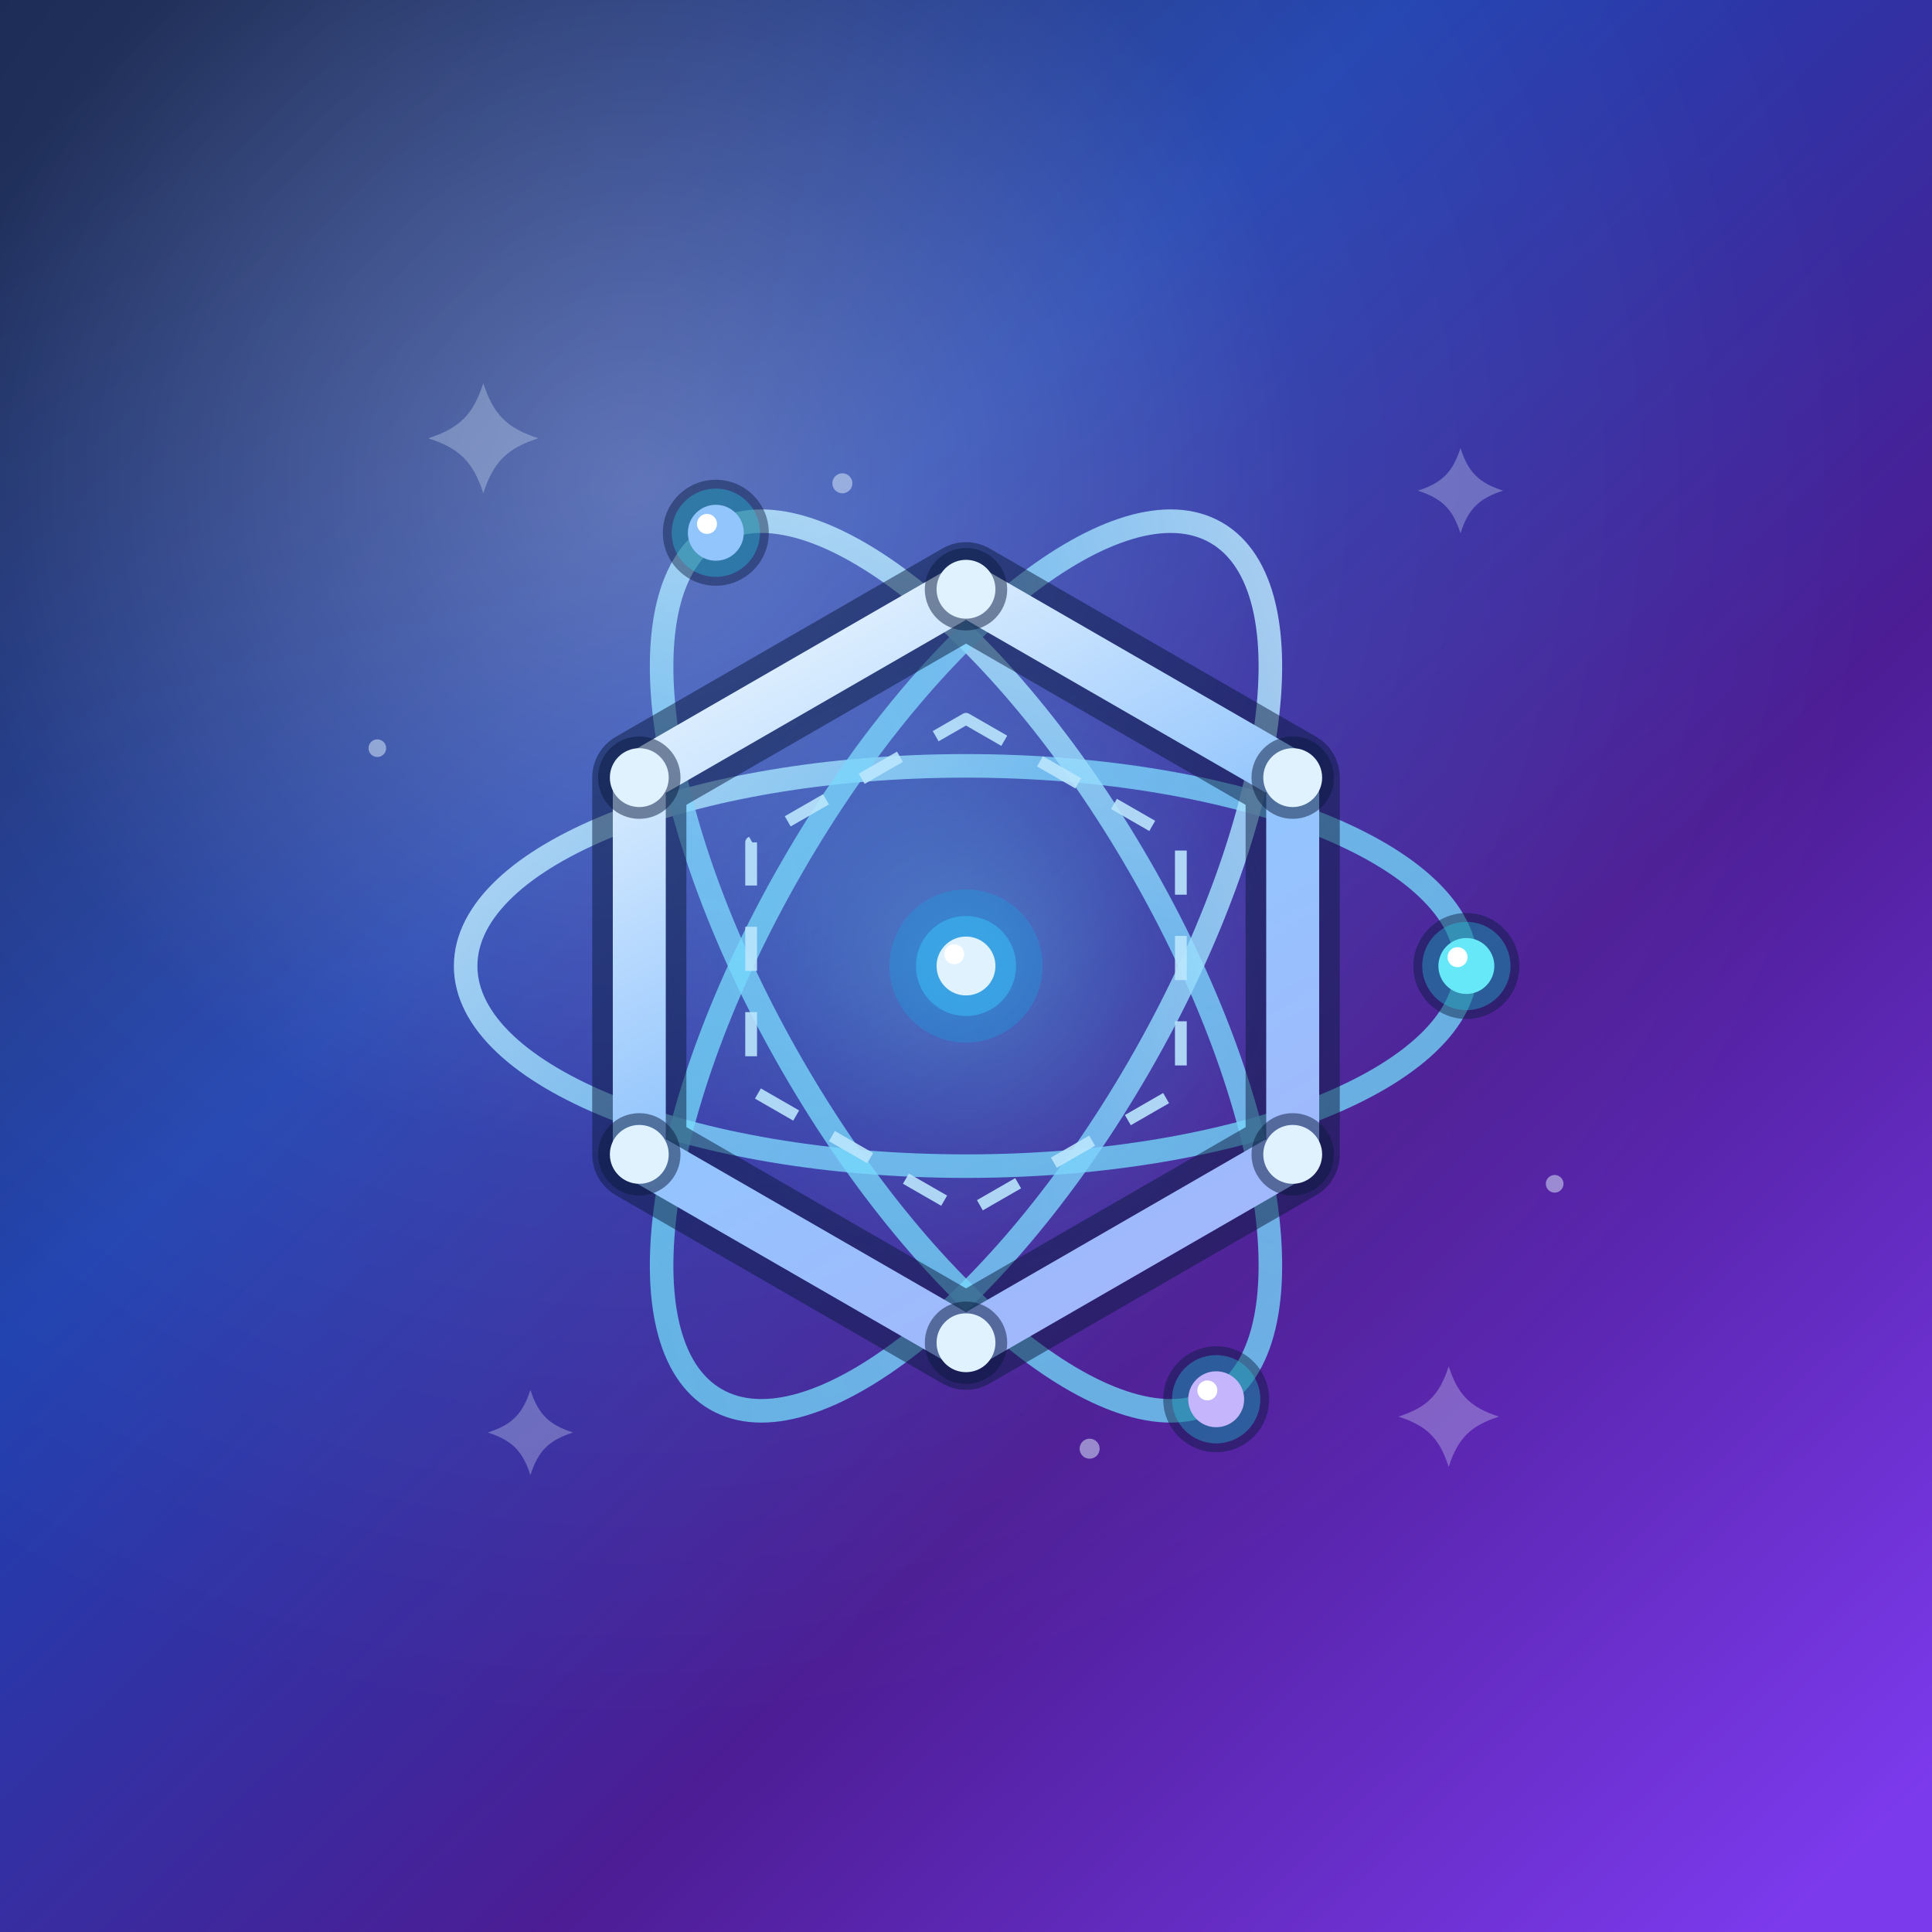
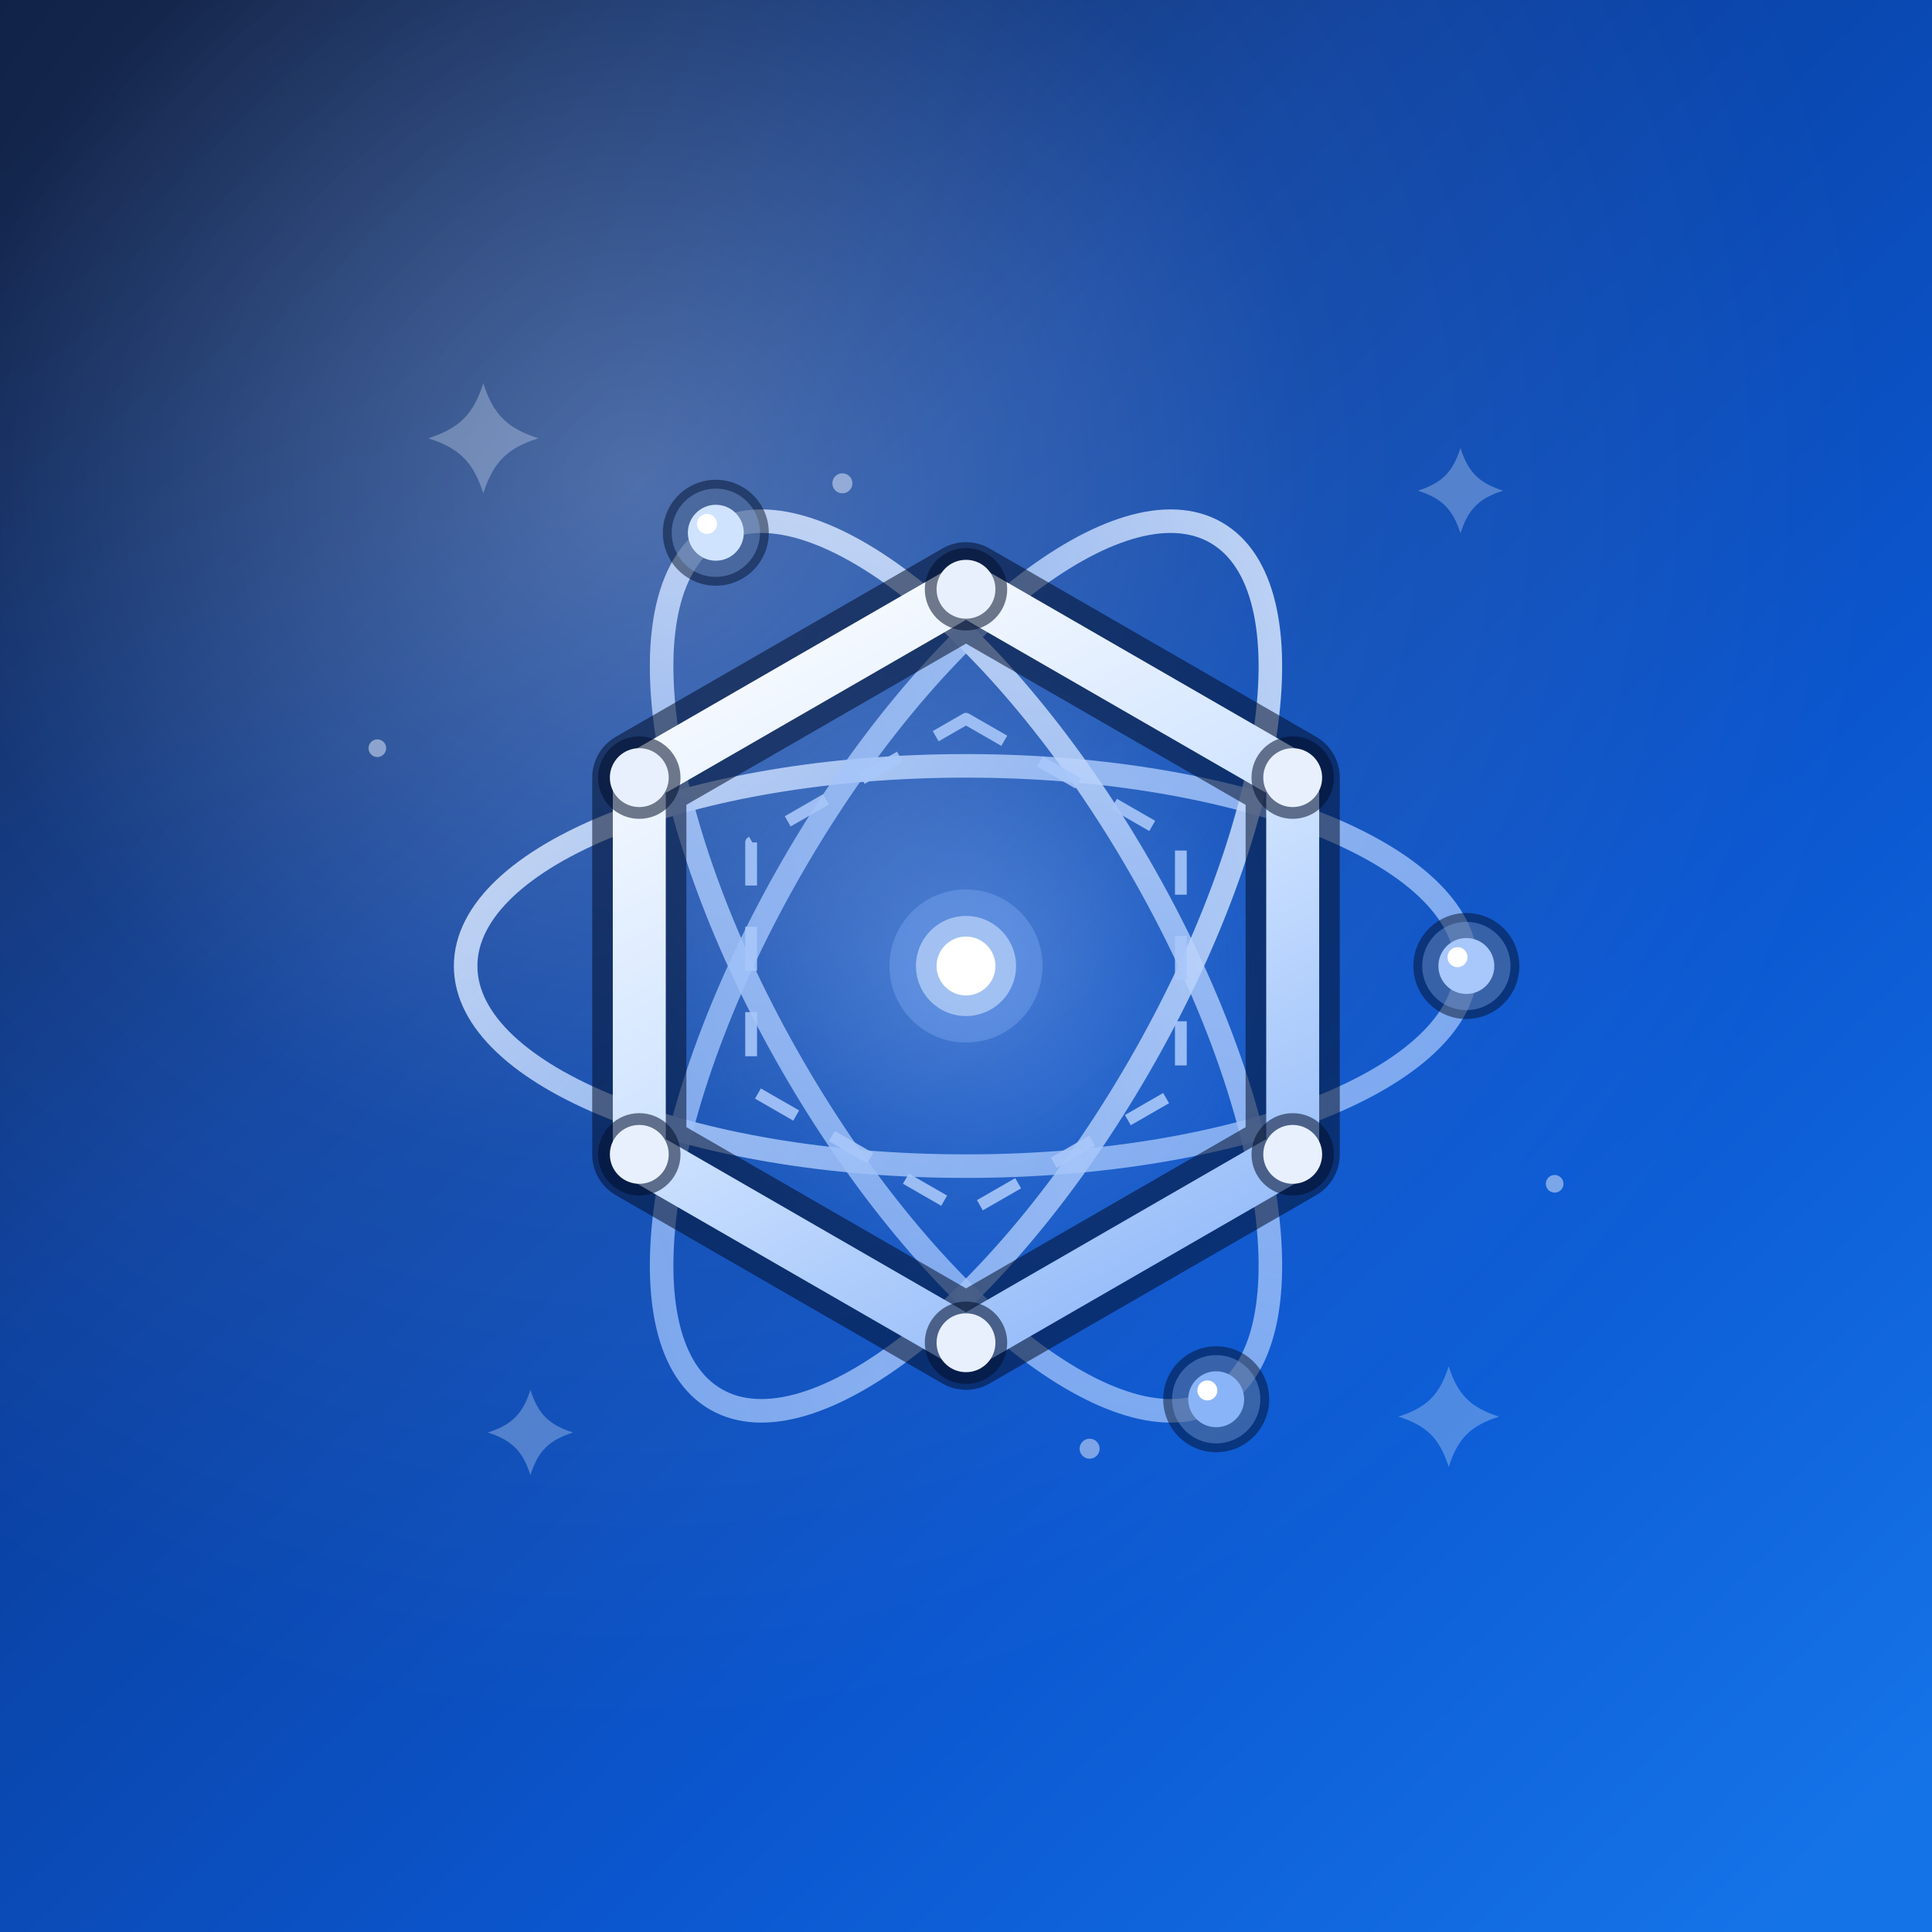
<svg xmlns="http://www.w3.org/2000/svg" viewBox="0 0 512 512" width="512" height="512" role="img" aria-label="Chemistry Utility">
  <defs>
    <linearGradient id="bg" gradientUnits="userSpaceOnUse" x1="26" y1="18" x2="486" y2="498">
-       <stop offset="0" stop-color="#12224F" />
-       <stop offset="0.34" stop-color="#1E40AF" />
-       <stop offset="0.66" stop-color="#4C1D95" />
-       <stop offset="1" stop-color="#7C3AED" />
+       <stop offset="0" stop-color="#04173F" />
+       <stop offset="0.34" stop-color="#0A3F9E" />
+       <stop offset="0.68" stop-color="#0B57D0" />
+       <stop offset="1" stop-color="#1573E8" />
    </linearGradient>
    <radialGradient id="sheen" gradientUnits="userSpaceOnUse" cx="168" cy="128" r="330">
-       <stop offset="0" stop-color="#ffffff" stop-opacity="0.30" />
+       <stop offset="0" stop-color="#ffffff" stop-opacity="0.28" />
      <stop offset="0.55" stop-color="#ffffff" stop-opacity="0.06" />
      <stop offset="1" stop-color="#ffffff" stop-opacity="0" />
    </radialGradient>
    <radialGradient id="core" gradientUnits="userSpaceOnUse" cx="256" cy="256" r="118">
-       <stop offset="0" stop-color="#67E8F9" stop-opacity="0.34" />
-       <stop offset="0.6" stop-color="#22D3EE" stop-opacity="0.10" />
-       <stop offset="1" stop-color="#22D3EE" stop-opacity="0" />
+       <stop offset="0" stop-color="#8AB4F8" stop-opacity="0.42" />
+       <stop offset="0.6" stop-color="#8AB4F8" stop-opacity="0.12" />
+       <stop offset="1" stop-color="#8AB4F8" stop-opacity="0" />
    </radialGradient>
    <linearGradient id="ring" gradientUnits="userSpaceOnUse" x1="180" y1="120" x2="332" y2="392">
-       <stop offset="0" stop-color="#F0F9FF" />
-       <stop offset="0.5" stop-color="#93C5FD" />
-       <stop offset="1" stop-color="#A5B4FC" />
+       <stop offset="0" stop-color="#FFFFFF" />
+       <stop offset="0.5" stop-color="#CFE3FF" />
+       <stop offset="1" stop-color="#8AB4F8" />
    </linearGradient>
    <linearGradient id="orbit" gradientUnits="userSpaceOnUse" x1="54" y1="72" x2="466" y2="452">
-       <stop offset="0" stop-color="#ffffff" stop-opacity="0.88" />
-       <stop offset="0.45" stop-color="#7DD3FC" stop-opacity="0.80" />
-       <stop offset="1" stop-color="#67E8F9" stop-opacity="0.70" />
+       <stop offset="0" stop-color="#FFFFFF" stop-opacity="0.92" />
+       <stop offset="0.45" stop-color="#A8C7FA" stop-opacity="0.85" />
+       <stop offset="1" stop-color="#8AB4F8" stop-opacity="0.75" />
    </linearGradient>
  </defs>
  <rect x="0" y="0" width="512" height="512" fill="url(#bg)" />
  <rect x="0" y="0" width="512" height="512" fill="url(#sheen)" />
  <g transform="translate(256 256) scale(0.78) translate(-256 -256)">
-     <g opacity="0.30" fill="#E0F2FE">
+     <g opacity="0.30" fill="#E8F0FE">
      <path d="M92 58c3.4 10.6 8.1 15.3 18.7 18.7C100.1 80.1 95.4 84.8 92 95.4 88.6 84.8 83.9 80.1 73.3 76.7 83.9 73.3 88.6 68.6 92 58z" />
      <path d="M424 80c2.6 8.2 6.3 11.9 14.5 14.5-8.2 2.6-11.9 6.3-14.5 14.5-2.6-8.2-6.3-11.9-14.5-14.5C417.7 91.9 421.4 88.2 424 80z" />
      <path d="M108 400c2.6 8.2 6.3 11.9 14.5 14.5-8.2 2.6-11.9 6.3-14.5 14.5-2.6-8.2-6.3-11.9-14.5-14.5C101.7 411.9 105.4 408.2 108 400z" />
      <path d="M420 392c3.1 9.7 7.4 14 17.1 17.1-9.7 3.1-14 7.4-17.1 17.1-3.1-9.7-7.4-14-17.1-17.1C412.6 406 416.9 401.7 420 392z" />
    </g>
    <circle cx="256" cy="256" r="118" fill="url(#core)" />
    <g fill="none" stroke="url(#orbit)" stroke-width="8" stroke-linecap="round">
      <ellipse cx="256" cy="256" rx="170" ry="68" transform="rotate(0 256 256)" />
      <ellipse cx="256" cy="256" rx="170" ry="68" transform="rotate(60 256 256)" />
      <ellipse cx="256" cy="256" rx="170" ry="68" transform="rotate(120 256 256)" />
    </g>
-     <path d="M256 128 367 192 367 320 256 384 145 320 145 192Z" fill="none" stroke="#0B1B3F" stroke-opacity="0.5" stroke-width="32" stroke-linejoin="round" />
+     <path d="M256 128 367 192 367 320 256 384 145 320 145 192Z" fill="none" stroke="#02102C" stroke-opacity="0.55" stroke-width="32" stroke-linejoin="round" />
    <path d="M256 128 367 192 367 320 256 384 145 320 145 192Z" fill="none" stroke="url(#ring)" stroke-width="18" stroke-linejoin="round" />
-     <path d="M256 172 329 214 329 298 256 340 183 298 183 214Z" fill="none" stroke="#BAE6FD" stroke-opacity="0.9" stroke-width="4" stroke-dasharray="15 14" stroke-linejoin="round" />
-     <g fill="#0B1B3F" fill-opacity="0.5">
+     <path d="M256 172 329 214 329 298 256 340 183 298 183 214Z" fill="none" stroke="#A8C7FA" stroke-opacity="0.9" stroke-width="4" stroke-dasharray="15 14" stroke-linejoin="round" />
+     <g fill="#02102C" fill-opacity="0.55">
      <circle cx="256" cy="128" r="14" />
      <circle cx="367" cy="192" r="14" />
      <circle cx="367" cy="320" r="14" />
      <circle cx="256" cy="384" r="14" />
      <circle cx="145" cy="320" r="14" />
      <circle cx="145" cy="192" r="14" />
    </g>
-     <g fill="#E0F2FE">
+     <g fill="#E8F0FE">
      <circle cx="256" cy="128" r="10" />
      <circle cx="367" cy="192" r="10" />
      <circle cx="367" cy="320" r="10" />
      <circle cx="256" cy="384" r="10" />
      <circle cx="145" cy="320" r="10" />
      <circle cx="145" cy="192" r="10" />
    </g>
-     <circle cx="256" cy="256" r="26" fill="#0EA5E9" opacity="0.30" />
-     <circle cx="256" cy="256" r="17" fill="#38BDF8" opacity="0.55" />
-     <circle cx="256" cy="256" r="10" fill="#E0F2FE" />
-     <circle cx="252" cy="252" r="3.4" fill="#ffffff" />
+     <circle cx="256" cy="256" r="26" fill="#8AB4F8" opacity="0.34" />
+     <circle cx="256" cy="256" r="17" fill="#CFE3FF" opacity="0.6" />
+     <circle cx="256" cy="256" r="10" fill="#FFFFFF" />
+     <circle cx="252" cy="252" r="3.4" fill="#FFFFFF" />
    <g>
-       <circle cx="426" cy="256" r="18" fill="#0B1B3F" fill-opacity="0.45" />
-       <circle cx="426" cy="256" r="15" fill="#22D3EE" opacity="0.34" />
-       <circle cx="426" cy="256" r="9.5" fill="#67E8F9" />
-       <circle cx="423" cy="253" r="3.4" fill="#ffffff" />
+       <circle cx="426" cy="256" r="18" fill="#02102C" fill-opacity="0.5" />
+       <circle cx="426" cy="256" r="15" fill="#8AB4F8" opacity="0.36" />
+       <circle cx="426" cy="256" r="9.5" fill="#A8C7FA" />
+       <circle cx="423" cy="253" r="3.4" fill="#FFFFFF" />
    </g>
    <g>
-       <circle cx="171" cy="108.8" r="18" fill="#0B1B3F" fill-opacity="0.45" />
-       <circle cx="171" cy="108.8" r="15" fill="#22D3EE" opacity="0.34" />
-       <circle cx="171" cy="108.8" r="9.5" fill="#93C5FD" />
-       <circle cx="168" cy="105.8" r="3.4" fill="#ffffff" />
+       <circle cx="171" cy="108.8" r="18" fill="#02102C" fill-opacity="0.5" />
+       <circle cx="171" cy="108.8" r="15" fill="#8AB4F8" opacity="0.36" />
+       <circle cx="171" cy="108.8" r="9.5" fill="#CFE3FF" />
+       <circle cx="168" cy="105.8" r="3.4" fill="#FFFFFF" />
    </g>
    <g>
-       <circle cx="341" cy="403.2" r="18" fill="#0B1B3F" fill-opacity="0.45" />
-       <circle cx="341" cy="403.2" r="15" fill="#22D3EE" opacity="0.34" />
-       <circle cx="341" cy="403.2" r="9.5" fill="#C4B5FD" />
-       <circle cx="338" cy="400.2" r="3.4" fill="#ffffff" />
+       <circle cx="341" cy="403.2" r="18" fill="#02102C" fill-opacity="0.5" />
+       <circle cx="341" cy="403.2" r="15" fill="#8AB4F8" opacity="0.36" />
+       <circle cx="341" cy="403.2" r="9.5" fill="#8AB4F8" />
+       <circle cx="338" cy="400.2" r="3.4" fill="#FFFFFF" />
    </g>
-     <g fill="#E0F2FE" opacity="0.5">
+     <g fill="#E8F0FE" opacity="0.5">
      <circle cx="214" cy="92" r="3.4" />
      <circle cx="298" cy="420" r="3.4" />
      <circle cx="456" cy="330" r="3" />
      <circle cx="56" cy="182" r="3" />
    </g>
  </g>
</svg>
